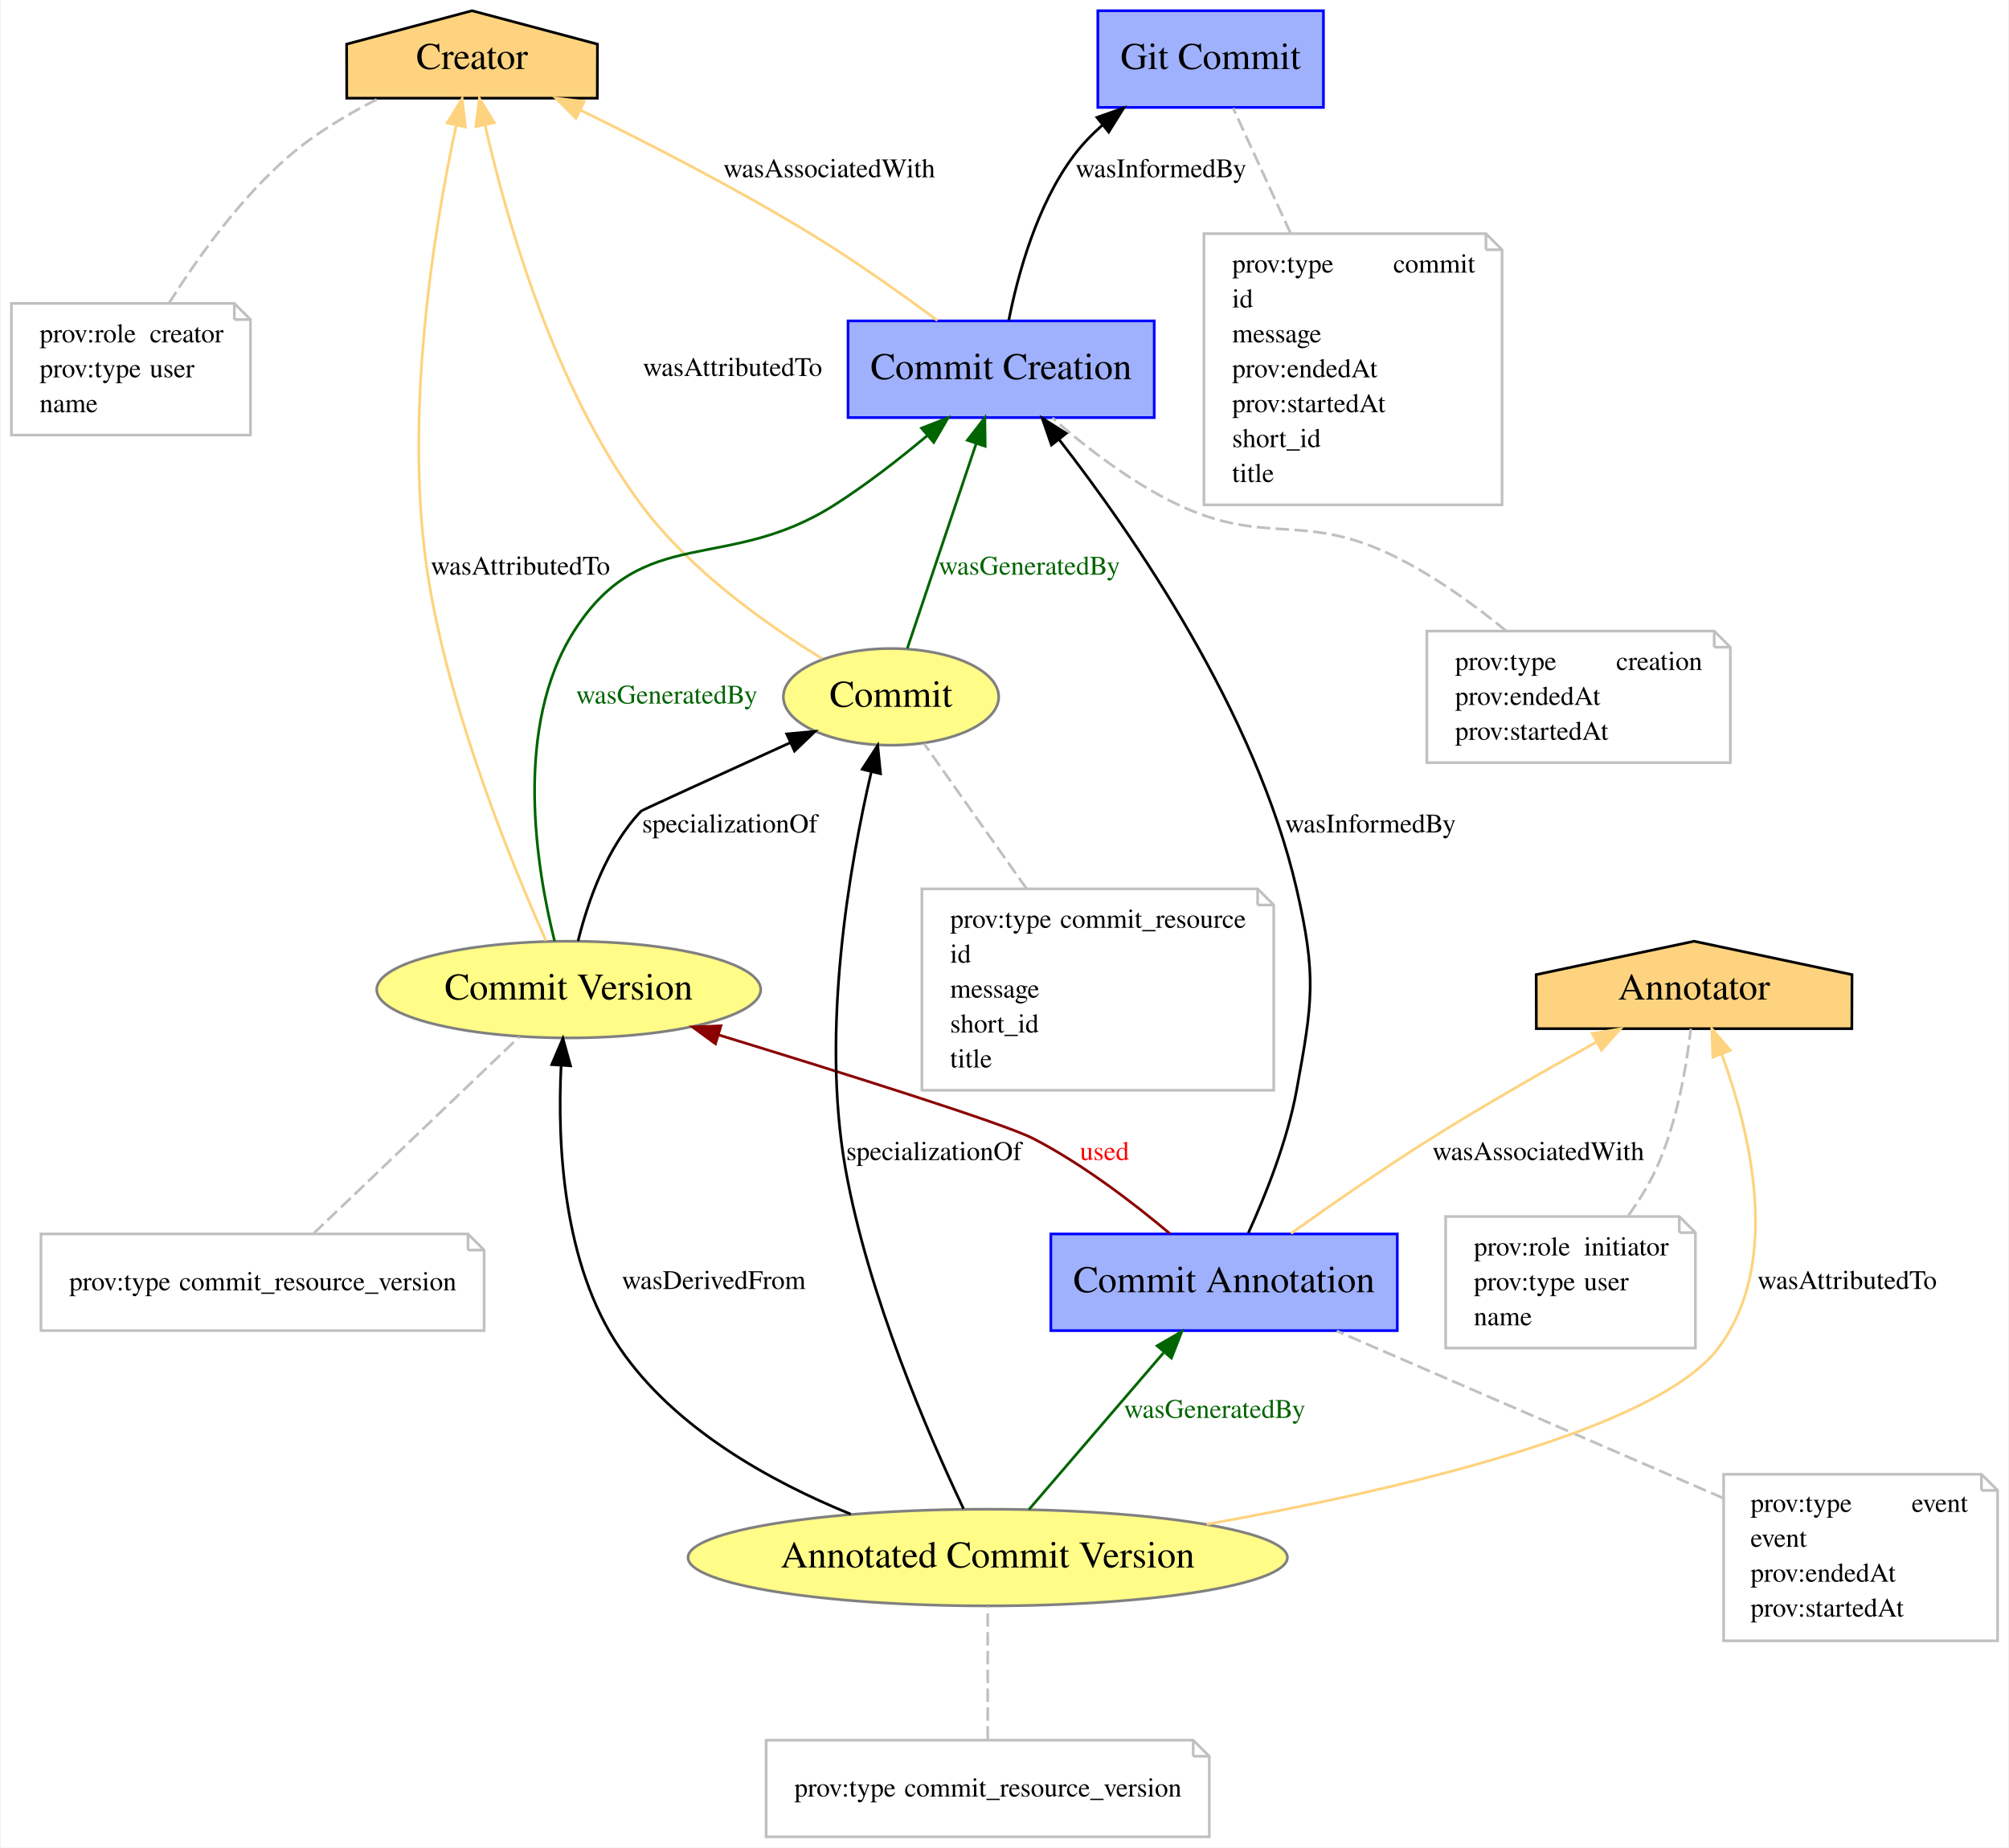
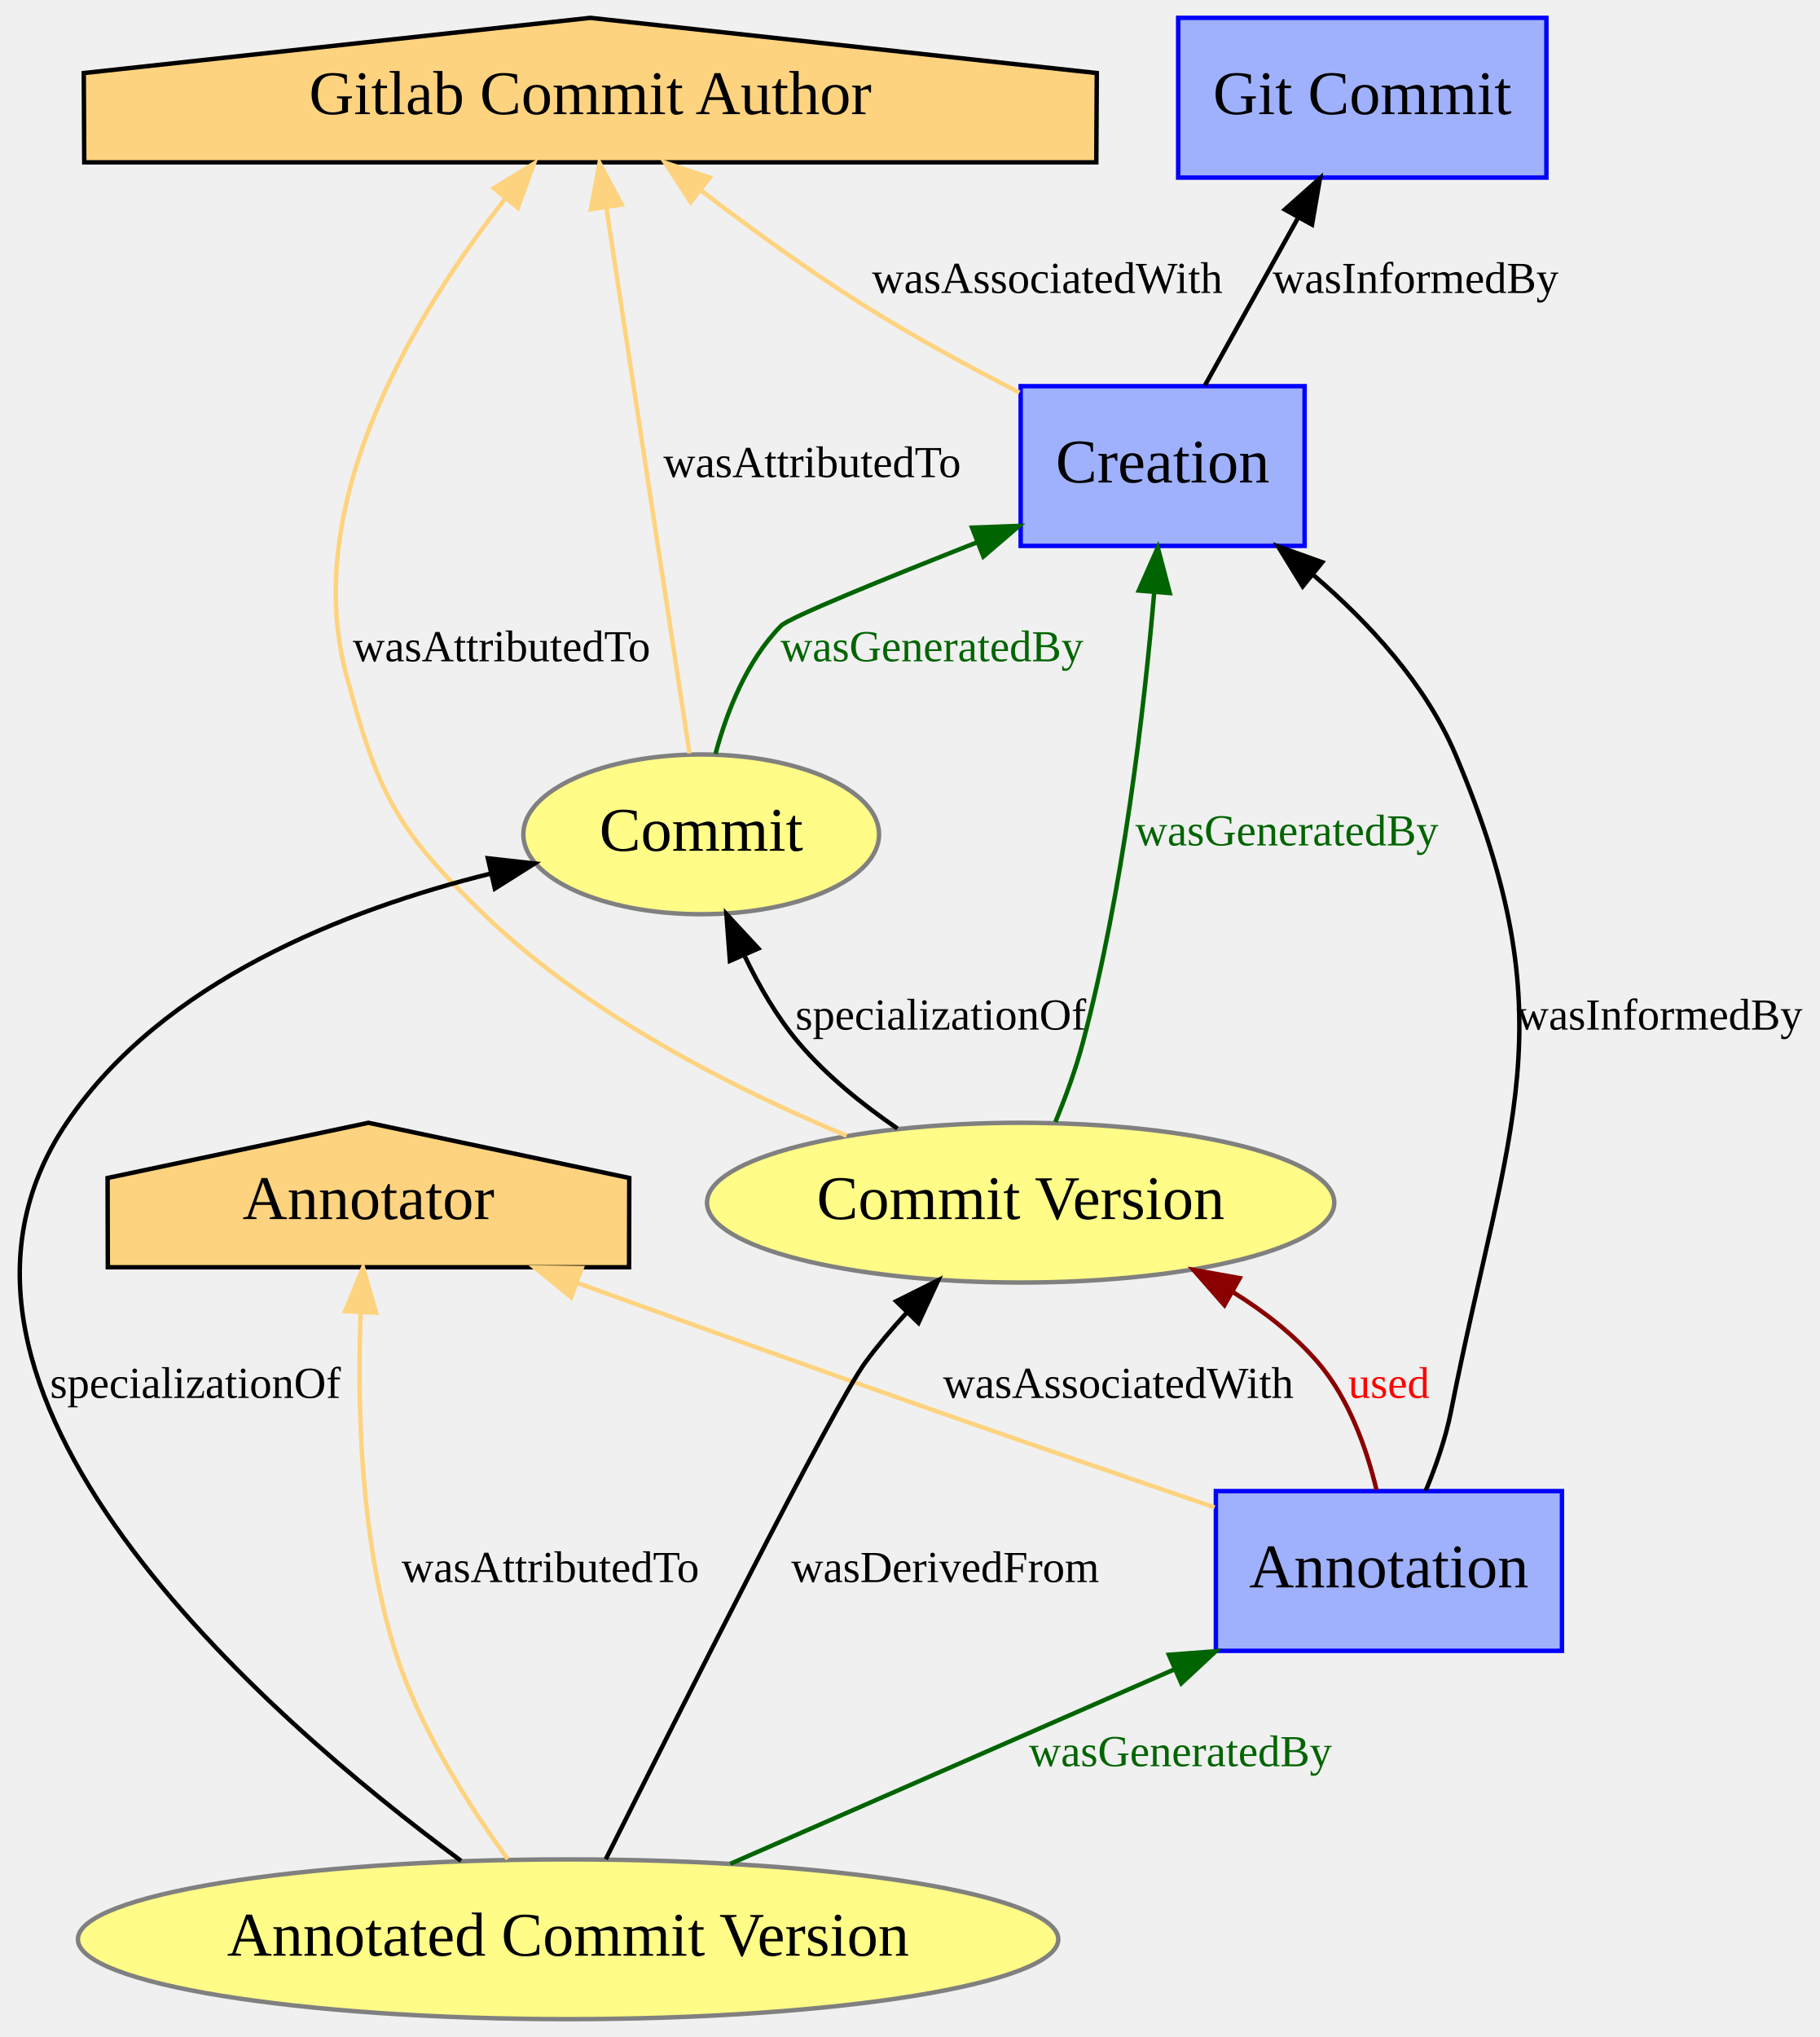
- <svg xmlns="http://www.w3.org/2000/svg" xmlns:xlink="http://www.w3.org/1999/xlink" width="748pt" height="688pt" viewBox="0.00 0.00 747.50 688.00">
-   <g id="graph0" class="graph" transform="scale(1 1) rotate(0) translate(4 684)">
-     <polygon fill="#ffffff" stroke="transparent" points="-4,4 -4,-684 743.5,-684 743.5,4 -4,4" />
+ <svg xmlns="http://www.w3.org/2000/svg" xmlns:xlink="http://www.w3.org/1999/xlink" width="410pt" height="459pt" viewBox="0.00 0.00 410.04 459.00">
+   <g id="graph0" class="graph" transform="scale(1 1) rotate(0) translate(4 455)">
    <g id="node1" class="node">
      <g id="a_node1">
-         <a xlink:href="gitlab2prov:Creator" xlink:title="Creator">
-           <polygon fill="#fed37f" stroke="#000000" points="218.191,-667.562 171.5,-680 124.808,-667.562 124.852,-647.438 218.148,-647.438 218.191,-667.562" />
-           <text text-anchor="middle" x="171.5" y="-658.3" font-family="Times,serif" font-size="14.00" fill="#000000">Creator</text>
+         <a xlink:href="gitlab2prov:Gitlab Commit Author" xlink:title="Gitlab Commit Author">
+           <polygon fill="#fed37f" stroke="black" points="243.2,-438.56 129.04,-451 14.88,-438.56 14.99,-418.44 243.09,-418.44 243.2,-438.56" />
+           <text text-anchor="middle" x="129.04" y="-429.3" font-family="Times New Roman,serif" font-size="14.00">Gitlab Commit Author</text>
        </a>
      </g>
    </g>
    <g id="node2" class="node">
-       <polygon fill="none" stroke="#c0c0c0" points="83,-571 0,-571 0,-522 89,-522 89,-565 83,-571" />
-       <polyline fill="none" stroke="#c0c0c0" points="83,-571 83,-565 " />
-       <polyline fill="none" stroke="#c0c0c0" points="89,-565 83,-565 " />
-       <g id="a_node2_0">
-         <a xlink:href="http://www.w3.org/ns/prov#role" xlink:title="&lt;TABLE&gt;">
-           <text text-anchor="start" x="10.5" y="-556.5" font-family="Times,serif" font-size="10.00" fill="#000000">prov:role</text>
+       <g id="a_node2">
+         <a xlink:href="gitlab2prov:Annotator" xlink:title="Annotator">
+           <polygon fill="#fed37f" stroke="black" points="137.83,-189.56 79.04,-202 20.25,-189.56 20.3,-169.44 137.78,-169.44 137.83,-189.56" />
+           <text text-anchor="middle" x="79.04" y="-180.3" font-family="Times New Roman,serif" font-size="14.00">Annotator</text>
        </a>
      </g>
-       <text text-anchor="start" x="51.5" y="-556.5" font-family="Times,serif" font-size="10.00" fill="#000000">creator</text>
-       <g id="a_node2_1">
-         <a xlink:href="http://www.w3.org/ns/prov#type" xlink:title="&lt;TABLE&gt;">
-           <text text-anchor="start" x="10.5" y="-543.5" font-family="Times,serif" font-size="10.00" fill="#000000">prov:type</text>
+     </g>
+     <g id="node3" class="node">
+       <g id="a_node3">
+         <a xlink:href="gitlab2prov:Creation" xlink:title="Creation">
+           <polygon fill="#9fb1fc" stroke="#0000ff" points="290.04,-368 226.04,-368 226.04,-332 290.04,-332 290.04,-368" />
+           <text text-anchor="middle" x="258.04" y="-346.3" font-family="Times New Roman,serif" font-size="14.00">Creation</text>
        </a>
      </g>
-       <text text-anchor="start" x="51.5" y="-543.5" font-family="Times,serif" font-size="10.00" fill="#000000">user</text>
-       <g id="a_node2_2">
-         <a xlink:href="gitlab2prov:name" xlink:title="&lt;TABLE&gt;">
-           <text text-anchor="start" x="10.5" y="-530.5" font-family="Times,serif" font-size="10.00" fill="#000000">name</text>
+     </g>
+     <g id="edge2" class="edge">
+       <path fill="none" stroke="#fed37f" d="M225.77,-366.56C214.56,-372.3 202.05,-379.1 191.04,-386 178.37,-393.94 164.97,-403.7 153.88,-412.18" />
+       <polygon fill="#fed37f" stroke="#fed37f" points="151.66,-409.47 145.9,-418.36 155.95,-415 151.66,-409.47" />
+       <text text-anchor="middle" x="232.04" y="-389" font-family="Times New Roman,serif" font-size="10.00">wasAssociatedWith</text>
+     </g>
+     <g id="node5" class="node">
+       <g id="a_node5">
+         <a xlink:href="gitlab2prov:Git Commit" xlink:title="Git Commit">
+           <polygon fill="#9fb1fc" stroke="#0000ff" points="344.54,-451 261.54,-451 261.54,-415 344.54,-415 344.54,-451" />
+           <text text-anchor="middle" x="303.04" y="-429.3" font-family="Times New Roman,serif" font-size="14.00">Git Commit</text>
        </a>
      </g>
    </g>
    <g id="edge1" class="edge">
-       <path fill="none" stroke="#c0c0c0" stroke-dasharray="5,2" d="M58.62,-571.019C69.312,-588.015 85.246,-610.322 103.5,-626 113.329,-634.442 125.473,-641.655 136.765,-647.359" />
+       <path fill="none" stroke="black" d="M267.58,-368.18C273.67,-379.13 281.67,-393.54 288.54,-405.89" />
+       <polygon fill="black" stroke="black" points="285.59,-407.8 293.51,-414.85 291.71,-404.41 285.59,-407.8" />
+       <text text-anchor="middle" x="315.04" y="-389" font-family="Times New Roman,serif" font-size="10.00">wasInformedBy</text>
    </g>
-     <g id="node3" class="node">
-       <g id="a_node3">
-         <a xlink:href="gitlab2prov:Annotator" xlink:title="Annotator">
-           <polygon fill="#fed37f" stroke="#000000" points="685.293,-321.062 626.5,-333.5 567.707,-321.062 567.762,-300.938 685.238,-300.938 685.293,-321.062" />
-           <text text-anchor="middle" x="626.5" y="-311.8" font-family="Times,serif" font-size="14.00" fill="#000000">Annotator</text>
+     <g id="node4" class="node">
+       <g id="a_node4">
+         <a xlink:href="gitlab2prov:Annotation" xlink:title="Annotation">
+           <polygon fill="#9fb1fc" stroke="#0000ff" points="348.04,-119 270.04,-119 270.04,-83 348.04,-83 348.04,-119" />
+           <text text-anchor="middle" x="309.04" y="-97.3" font-family="Times New Roman,serif" font-size="14.00">Annotation</text>
        </a>
      </g>
    </g>
-     <g id="node4" class="node">
-       <polygon fill="none" stroke="#c0c0c0" points="621,-231 534,-231 534,-182 627,-182 627,-225 621,-231" />
-       <polyline fill="none" stroke="#c0c0c0" points="621,-231 621,-225 " />
-       <polyline fill="none" stroke="#c0c0c0" points="627,-225 621,-225 " />
-       <g id="a_node4_3">
-         <a xlink:href="http://www.w3.org/ns/prov#role" xlink:title="&lt;TABLE&gt;">
-           <text text-anchor="start" x="544.5" y="-216.5" font-family="Times,serif" font-size="10.00" fill="#000000">prov:role</text>
-         </a>
-       </g>
-       <text text-anchor="start" x="585.5" y="-216.5" font-family="Times,serif" font-size="10.00" fill="#000000">initiator</text>
-       <g id="a_node4_4">
-         <a xlink:href="http://www.w3.org/ns/prov#type" xlink:title="&lt;TABLE&gt;">
-           <text text-anchor="start" x="544.5" y="-203.5" font-family="Times,serif" font-size="10.00" fill="#000000">prov:type</text>
-         </a>
-       </g>
-       <text text-anchor="start" x="585.5" y="-203.5" font-family="Times,serif" font-size="10.00" fill="#000000">user</text>
-       <g id="a_node4_5">
-         <a xlink:href="gitlab2prov:name" xlink:title="&lt;TABLE&gt;">
-           <text text-anchor="start" x="544.5" y="-190.5" font-family="Times,serif" font-size="10.00" fill="#000000">name</text>
-         </a>
-       </g>
-     </g>
-     <g id="edge2" class="edge">
-       <path fill="none" stroke="#c0c0c0" stroke-dasharray="5,2" d="M602.067,-231.422C606.015,-236.935 609.749,-242.946 612.5,-249 620.162,-265.864 623.692,-287.055 625.276,-300.923" />
-     </g>
-     <g id="node5" class="node">
-       <g id="a_node5">
-         <a xlink:href="gitlab2prov:Commit Creation" xlink:title="Commit Creation">
-           <polygon fill="#9fb1fc" stroke="#0000ff" points="425.5,-564.5 311.5,-564.5 311.5,-528.5 425.5,-528.5 425.5,-564.5" />
-           <text text-anchor="middle" x="368.5" y="-542.8" font-family="Times,serif" font-size="14.00" fill="#000000">Commit Creation</text>
-         </a>
-       </g>
+     <g id="edge8" class="edge">
+       <path fill="none" stroke="#fed37f" d="M269.76,-115.33C250.79,-121.81 227.71,-129.74 207.04,-137 180.21,-146.42 150.3,-157.16 126.15,-165.89" />
+       <polygon fill="#fed37f" stroke="#fed37f" points="124.73,-162.68 116.51,-169.37 127.11,-169.26 124.73,-162.68" />
+       <text text-anchor="middle" x="248.04" y="-140" font-family="Times New Roman,serif" font-size="10.00">wasAssociatedWith</text>
    </g>
    <g id="edge10" class="edge">
-       <path fill="none" stroke="#fed37f" d="M344.759,-564.669C331.23,-574.694 313.776,-587.083 297.5,-597 269.729,-613.922 237.062,-630.69 211.95,-642.956" />
-       <polygon fill="#fed37f" stroke="#fed37f" points="210.194,-639.918 202.721,-647.428 213.247,-646.217 210.194,-639.918" />
-       <text text-anchor="middle" x="304.5" y="-618" font-family="Times,serif" font-size="10.00" fill="#000000">wasAssociatedWith</text>
+       <path fill="none" stroke="black" d="M317.33,-119.06C319.65,-124.64 321.85,-130.96 323.04,-137 335.77,-201.54 349.68,-224.42 324.04,-285 317.35,-300.8 304.65,-314.61 292.16,-325.32" />
+       <polygon fill="black" stroke="black" points="289.61,-322.88 284.05,-331.9 294.02,-328.32 289.61,-322.88" />
+       <text text-anchor="middle" x="370.04" y="-223" font-family="Times New Roman,serif" font-size="10.00">wasInformedBy</text>
    </g>
-     <g id="node9" class="node">
-       <g id="a_node9">
-         <a xlink:href="gitlab2prov:Git Commit" xlink:title="Git Commit">
-           <polygon fill="#9fb1fc" stroke="#0000ff" points="488.5,-680 404.5,-680 404.5,-644 488.5,-644 488.5,-680" />
-           <text text-anchor="middle" x="446.5" y="-658.3" font-family="Times,serif" font-size="14.00" fill="#000000">Git Commit</text>
+     <g id="node7" class="node">
+       <g id="a_node7">
+         <a xlink:href="gitlab2prov:Commit Version" xlink:title="Commit Version">
+           <ellipse fill="#fffc87" stroke="#808080" cx="226.04" cy="-184" rx="70.69" ry="18" />
+           <text text-anchor="middle" x="226.04" y="-180.3" font-family="Times New Roman,serif" font-size="14.00">Commit Version</text>
        </a>
      </g>
    </g>
    <g id="edge9" class="edge">
-       <path fill="none" stroke="#000000" d="M371.344,-564.748C374.75,-581.92 381.801,-607.668 395.5,-626 398.584,-630.126 402.28,-633.962 406.256,-637.471" />
-       <polygon fill="#000000" stroke="#000000" points="404.168,-640.283 414.158,-643.811 408.548,-634.823 404.168,-640.283" />
-       <text text-anchor="middle" x="428" y="-618" font-family="Times,serif" font-size="10.00" fill="#000000">wasInformedBy</text>
+       <path fill="none" stroke="#8b0000" d="M306.24,-119.3C303.99,-128.67 300,-139.93 293.04,-148 287.73,-154.15 281.08,-159.37 274.04,-163.75" />
+       <polygon fill="#8b0000" stroke="#8b0000" points="271.97,-160.9 264.98,-168.86 275.41,-166.99 271.97,-160.9" />
+       <text text-anchor="middle" x="309.04" y="-140" font-family="Times New Roman,serif" font-size="10.00" fill="red">used</text>
    </g>
    <g id="node6" class="node">
-       <polygon fill="none" stroke="#c0c0c0" points="634,-449 527,-449 527,-400 640,-400 640,-443 634,-449" />
-       <polyline fill="none" stroke="#c0c0c0" points="634,-449 634,-443 " />
-       <polyline fill="none" stroke="#c0c0c0" points="640,-443 634,-443 " />
-       <g id="a_node6_6">
-         <a xlink:href="http://www.w3.org/ns/prov#type" xlink:title="&lt;TABLE&gt;">
-           <text text-anchor="start" x="537.5" y="-434.5" font-family="Times,serif" font-size="10.00" fill="#000000">prov:type</text>
-         </a>
-       </g>
-       <text text-anchor="start" x="597.5" y="-434.5" font-family="Times,serif" font-size="10.00" fill="#000000">creation</text>
-       <g id="a_node6_7">
-         <a xlink:href="http://www.w3.org/ns/prov#endedAt" xlink:title="&lt;TABLE&gt;">
-           <text text-anchor="start" x="537.5" y="-421.5" font-family="Times,serif" font-size="10.00" fill="#000000">prov:endedAt</text>
-         </a>
-       </g>
-       <g id="a_node6_8">
-         <a xlink:href="http://www.w3.org/ns/prov#startedAt" xlink:title="&lt;TABLE&gt;">
-           <text text-anchor="start" x="537.5" y="-408.5" font-family="Times,serif" font-size="10.00" fill="#000000">prov:startedAt</text>
+       <g id="a_node6">
+         <a xlink:href="gitlab2prov:Commit" xlink:title="Commit">
+           <ellipse fill="#fffc87" stroke="#808080" cx="154.04" cy="-267" rx="40.09" ry="18" />
+           <text text-anchor="middle" x="154.04" y="-263.3" font-family="Times New Roman,serif" font-size="14.00">Commit</text>
        </a>
      </g>
    </g>
    <g id="edge3" class="edge">
-       <path fill="none" stroke="#c0c0c0" stroke-dasharray="5,2" d="M556.585,-449.032C543.993,-459.343 528.307,-470.63 512.5,-478 480.255,-493.034 466.69,-480.847 434.5,-496 417.139,-504.173 400.002,-517.484 387.544,-528.389" />
+       <path fill="none" stroke="#fed37f" d="M151.41,-285.24C146.93,-314.65 137.8,-374.56 132.69,-408.03" />
+       <polygon fill="#fed37f" stroke="#fed37f" points="129.18,-407.87 131.13,-418.28 136.1,-408.92 129.18,-407.87" />
+       <text text-anchor="middle" x="179.04" y="-347.5" font-family="Times New Roman,serif" font-size="10.00">wasAttributedTo</text>
    </g>
-     <g id="node7" class="node">
-       <g id="a_node7">
-         <a xlink:href="gitlab2prov:Commit Annotation" xlink:title="Commit Annotation">
-           <polygon fill="#9fb1fc" stroke="#0000ff" points="516,-224.5 387,-224.5 387,-188.5 516,-188.5 516,-224.5" />
-           <text text-anchor="middle" x="451.5" y="-202.8" font-family="Times,serif" font-size="14.00" fill="#000000">Commit Annotation</text>
+     <g id="edge5" class="edge">
+       <path fill="none" stroke="darkgreen" d="M157.26,-285.14C159.83,-294.69 164.33,-306.19 172.04,-314 173.84,-315.83 195.18,-324.51 216.14,-332.78" />
+       <polygon fill="darkgreen" stroke="darkgreen" points="215.09,-336.12 225.68,-336.51 217.64,-329.61 215.09,-336.12" />
+       <text text-anchor="middle" x="206.04" y="-306" font-family="Times New Roman,serif" font-size="10.00" fill="darkgreen">wasGeneratedBy</text>
+     </g>
+     <g id="edge4" class="edge">
+       <path fill="none" stroke="#fed37f" d="M186.81,-199.08C161.22,-209.76 128.37,-226.46 105.04,-249 85.14,-268.23 81.17,-276.26 74.04,-303 63.56,-342.31 90.2,-385.27 109.96,-410.36" />
+       <polygon fill="#fed37f" stroke="#fed37f" points="107.29,-412.63 116.34,-418.15 112.71,-408.2 107.29,-412.63" />
+       <text text-anchor="middle" x="109.04" y="-306" font-family="Times New Roman,serif" font-size="10.00">wasAttributedTo</text>
+     </g>
+     <g id="edge6" class="edge">
+       <path fill="none" stroke="darkgreen" d="M233.87,-202.17C236.15,-207.76 238.46,-214.05 240.04,-220 249.17,-254.38 253.88,-295.23 256.15,-321.6" />
+       <polygon fill="darkgreen" stroke="darkgreen" points="252.66,-321.94 256.95,-331.63 259.64,-321.38 252.66,-321.94" />
+       <text text-anchor="middle" x="286.04" y="-264.5" font-family="Times New Roman,serif" font-size="10.00" fill="darkgreen">wasGeneratedBy</text>
+     </g>
+     <g id="edge12" class="edge">
+       <path fill="none" stroke="black" d="M198.27,-200.71C190.39,-206.1 182.27,-212.64 176.04,-220 171.19,-225.72 167.15,-232.68 163.9,-239.45" />
+       <polygon fill="black" stroke="black" points="160.51,-238.48 159.72,-249.04 166.92,-241.28 160.51,-238.48" />
+       <text text-anchor="middle" x="208.04" y="-223" font-family="Times New Roman,serif" font-size="10.00">specializationOf</text>
+     </g>
+     <g id="node8" class="node">
+       <g id="a_node8">
+         <a xlink:href="gitlab2prov:Annotated Commit Version" xlink:title="Annotated Commit Version">
+           <ellipse fill="#fffc87" stroke="#808080" cx="124.04" cy="-18" rx="110.48" ry="18" />
+           <text text-anchor="middle" x="124.04" y="-14.3" font-family="Times New Roman,serif" font-size="14.00">Annotated Commit Version</text>
        </a>
      </g>
    </g>
-     <g id="edge16" class="edge">
-       <path fill="none" stroke="#fed37f" d="M476.423,-224.685C491.31,-235.326 510.723,-248.823 528.5,-260 548.558,-272.611 571.583,-285.717 590.274,-296.025" />
-       <polygon fill="#fed37f" stroke="#fed37f" points="588.618,-299.109 599.069,-300.846 591.982,-292.971 588.618,-299.109" />
-       <text text-anchor="middle" x="568.5" y="-252" font-family="Times,serif" font-size="10.00" fill="#000000">wasAssociatedWith</text>
-     </g>
-     <g id="edge18" class="edge">
-       <path fill="none" stroke="#000000" d="M460.512,-224.788C466.955,-238.93 475.069,-259.204 478.5,-278 484.485,-310.792 486.002,-320.522 478.5,-353 463.283,-418.879 417.48,-485.098 390.01,-520.416" />
-       <polygon fill="#000000" stroke="#000000" points="387.236,-518.282 383.782,-528.298 392.728,-522.622 387.236,-518.282" />
-       <text text-anchor="middle" x="506" y="-374" font-family="Times,serif" font-size="10.00" fill="#000000">wasInformedBy</text>
-     </g>
-     <g id="node13" class="node">
-       <g id="a_node13">
-         <a xlink:href="gitlab2prov:Commit Version" xlink:title="Commit Version">
-           <ellipse fill="#fffc87" stroke="#808080" cx="207.5" cy="-315.5" rx="71.487" ry="18" />
-           <text text-anchor="middle" x="207.5" y="-311.8" font-family="Times,serif" font-size="14.00" fill="#000000">Commit Version</text>
-         </a>
-       </g>
-     </g>
-     <g id="edge17" class="edge">
-       <path fill="none" stroke="#8b0000" d="M431.308,-224.633C417.733,-236.06 399,-250.414 380.5,-260 369.748,-265.572 309.635,-284.432 263.256,-298.632" />
-       <polygon fill="#8b0000" stroke="#8b0000" points="262.131,-295.316 253.59,-301.585 264.176,-302.011 262.131,-295.316" />
-       <text text-anchor="middle" x="407" y="-252" font-family="Times,serif" font-size="10.00" fill="#ff0000">used</text>
-     </g>
-     <g id="node8" class="node">
-       <polygon fill="none" stroke="#c0c0c0" points="733.5,-135 637.5,-135 637.5,-73 739.5,-73 739.5,-129 733.5,-135" />
-       <polyline fill="none" stroke="#c0c0c0" points="733.5,-135 733.5,-129 " />
-       <polyline fill="none" stroke="#c0c0c0" points="739.5,-129 733.5,-129 " />
-       <g id="a_node8_9">
-         <a xlink:href="http://www.w3.org/ns/prov#type" xlink:title="&lt;TABLE&gt;">
-           <text text-anchor="start" x="647.5" y="-121" font-family="Times,serif" font-size="10.00" fill="#000000">prov:type</text>
-         </a>
-       </g>
-       <text text-anchor="start" x="707.5" y="-121" font-family="Times,serif" font-size="10.00" fill="#000000">event</text>
-       <g id="a_node8_10">
-         <a xlink:href="gitlab2prov:event" xlink:title="&lt;TABLE&gt;">
-           <text text-anchor="start" x="647.5" y="-108" font-family="Times,serif" font-size="10.00" fill="#000000">event</text>
-         </a>
-       </g>
-       <g id="a_node8_11">
-         <a xlink:href="http://www.w3.org/ns/prov#endedAt" xlink:title="&lt;TABLE&gt;">
-           <text text-anchor="start" x="647.5" y="-95" font-family="Times,serif" font-size="10.00" fill="#000000">prov:endedAt</text>
-         </a>
-       </g>
-       <g id="a_node8_12">
-         <a xlink:href="http://www.w3.org/ns/prov#startedAt" xlink:title="&lt;TABLE&gt;">
-           <text text-anchor="start" x="647.5" y="-82" font-family="Times,serif" font-size="10.00" fill="#000000">prov:startedAt</text>
-         </a>
-       </g>
-     </g>
-     <g id="edge4" class="edge">
-       <path fill="none" stroke="#c0c0c0" stroke-dasharray="5,2" d="M637.366,-126.115C594.366,-144.712 533.644,-170.974 493.455,-188.355" />
-     </g>
-     <g id="node10" class="node">
-       <polygon fill="none" stroke="#c0c0c0" points="549,-597 444,-597 444,-496 555,-496 555,-591 549,-597" />
-       <polyline fill="none" stroke="#c0c0c0" points="549,-597 549,-591 " />
-       <polyline fill="none" stroke="#c0c0c0" points="555,-591 549,-591 " />
-       <g id="a_node10_13">
-         <a xlink:href="http://www.w3.org/ns/prov#type" xlink:title="&lt;TABLE&gt;">
-           <text text-anchor="start" x="454.5" y="-582.5" font-family="Times,serif" font-size="10.00" fill="#000000">prov:type</text>
-         </a>
-       </g>
-       <text text-anchor="start" x="514.5" y="-582.5" font-family="Times,serif" font-size="10.00" fill="#000000">commit</text>
-       <g id="a_node10_14">
-         <a xlink:href="gitlab2prov:id" xlink:title="&lt;TABLE&gt;">
-           <text text-anchor="start" x="454.5" y="-569.5" font-family="Times,serif" font-size="10.00" fill="#000000">id</text>
-         </a>
-       </g>
-       <g id="a_node10_15">
-         <a xlink:href="gitlab2prov:message" xlink:title="&lt;TABLE&gt;">
-           <text text-anchor="start" x="454.5" y="-556.5" font-family="Times,serif" font-size="10.00" fill="#000000">message</text>
-         </a>
-       </g>
-       <g id="a_node10_16">
-         <a xlink:href="http://www.w3.org/ns/prov#endedAt" xlink:title="&lt;TABLE&gt;">
-           <text text-anchor="start" x="454.5" y="-543.5" font-family="Times,serif" font-size="10.00" fill="#000000">prov:endedAt</text>
-         </a>
-       </g>
-       <g id="a_node10_17">
-         <a xlink:href="http://www.w3.org/ns/prov#startedAt" xlink:title="&lt;TABLE&gt;">
-           <text text-anchor="start" x="454.5" y="-530.5" font-family="Times,serif" font-size="10.00" fill="#000000">prov:startedAt</text>
-         </a>
-       </g>
-       <g id="a_node10_18">
-         <a xlink:href="gitlab2prov:short_id" xlink:title="&lt;TABLE&gt;">
-           <text text-anchor="start" x="454.5" y="-517.5" font-family="Times,serif" font-size="10.00" fill="#000000">short_id</text>
-         </a>
-       </g>
-       <g id="a_node10_19">
-         <a xlink:href="gitlab2prov:title" xlink:title="&lt;TABLE&gt;">
-           <text text-anchor="start" x="454.5" y="-504.5" font-family="Times,serif" font-size="10.00" fill="#000000">title</text>
-         </a>
-       </g>
-     </g>
-     <g id="edge5" class="edge">
-       <path fill="none" stroke="#c0c0c0" stroke-dasharray="5,2" d="M476.253,-597.16C468.633,-613.768 460.647,-631.17 454.87,-643.759" />
-     </g>
-     <g id="node11" class="node">
-       <g id="a_node11">
-         <a xlink:href="gitlab2prov:Commit" xlink:title="Commit">
-           <ellipse fill="#fffc87" stroke="#808080" cx="327.5" cy="-424.5" rx="40.094" ry="18" />
-           <text text-anchor="middle" x="327.5" y="-420.8" font-family="Times,serif" font-size="14.00" fill="#000000">Commit</text>
-         </a>
-       </g>
+     <g id="edge7" class="edge">
+       <path fill="none" stroke="#fed37f" d="M110.44,-36.07C101.48,-48.36 90.45,-65.74 85.04,-83 77.15,-108.18 76.51,-138.64 77.29,-159.28" />
+       <polygon fill="#fed37f" stroke="#fed37f" points="73.8,-159.56 77.82,-169.36 80.79,-159.2 73.8,-159.56" />
+       <text text-anchor="middle" x="120.04" y="-98.5" font-family="Times New Roman,serif" font-size="10.00">wasAttributedTo</text>
    </g>
    <g id="edge11" class="edge">
-       <path fill="none" stroke="#fed37f" d="M301.826,-438.766C281.134,-451.418 252.599,-471.643 234.5,-496 201.819,-539.982 184.148,-602.923 176.399,-637.287" />
-       <polygon fill="#fed37f" stroke="#fed37f" points="172.909,-636.867 174.225,-647.38 179.752,-638.341 172.909,-636.867" />
-       <text text-anchor="middle" x="268.5" y="-544" font-family="Times,serif" font-size="10.00" fill="#000000">wasAttributedTo</text>
+       <path fill="none" stroke="darkgreen" d="M160.59,-35C189.22,-47.54 229.3,-65.09 260.6,-78.79" />
+       <polygon fill="darkgreen" stroke="darkgreen" points="259.45,-82.11 270.01,-82.91 262.25,-75.69 259.45,-82.11" />
+       <text text-anchor="middle" x="262.04" y="-57" font-family="Times New Roman,serif" font-size="10.00" fill="darkgreen">wasGeneratedBy</text>
    </g>
    <g id="edge13" class="edge">
-       <path fill="none" stroke="#006400" d="M333.55,-442.502C340.302,-462.594 351.31,-495.351 359.168,-518.732" />
-       <polygon fill="#006400" stroke="#006400" points="355.922,-520.061 362.425,-528.425 362.558,-517.831 355.922,-520.061" />
-       <text text-anchor="middle" x="379" y="-470" font-family="Times,serif" font-size="10.00" fill="#006400">wasGeneratedBy</text>
-     </g>
-     <g id="node12" class="node">
-       <polygon fill="none" stroke="#c0c0c0" points="464,-353 339,-353 339,-278 470,-278 470,-347 464,-353" />
-       <polyline fill="none" stroke="#c0c0c0" points="464,-353 464,-347 " />
-       <polyline fill="none" stroke="#c0c0c0" points="470,-347 464,-347 " />
-       <g id="a_node12_20">
-         <a xlink:href="http://www.w3.org/ns/prov#type" xlink:title="&lt;TABLE&gt;">
-           <text text-anchor="start" x="349.5" y="-338.5" font-family="Times,serif" font-size="10.00" fill="#000000">prov:type</text>
-         </a>
-       </g>
-       <text text-anchor="start" x="390.5" y="-338.5" font-family="Times,serif" font-size="10.00" fill="#000000">commit_resource</text>
-       <g id="a_node12_21">
-         <a xlink:href="gitlab2prov:id" xlink:title="&lt;TABLE&gt;">
-           <text text-anchor="start" x="349.5" y="-325.5" font-family="Times,serif" font-size="10.00" fill="#000000">id</text>
-         </a>
-       </g>
-       <g id="a_node12_22">
-         <a xlink:href="gitlab2prov:message" xlink:title="&lt;TABLE&gt;">
-           <text text-anchor="start" x="349.5" y="-312.5" font-family="Times,serif" font-size="10.00" fill="#000000">message</text>
-         </a>
-       </g>
-       <g id="a_node12_23">
-         <a xlink:href="gitlab2prov:short_id" xlink:title="&lt;TABLE&gt;">
-           <text text-anchor="start" x="349.5" y="-299.5" font-family="Times,serif" font-size="10.00" fill="#000000">short_id</text>
-         </a>
-       </g>
-       <g id="a_node12_24">
-         <a xlink:href="gitlab2prov:title" xlink:title="&lt;TABLE&gt;">
-           <text text-anchor="start" x="349.5" y="-286.5" font-family="Times,serif" font-size="10.00" fill="#000000">title</text>
-         </a>
-       </g>
-     </g>
-     <g id="edge6" class="edge">
-       <path fill="none" stroke="#c0c0c0" stroke-dasharray="5,2" d="M378.001,-353.012C365.037,-371.363 350.056,-392.57 339.798,-407.091" />
-     </g>
-     <g id="edge12" class="edge">
-       <path fill="none" stroke="#fed37f" d="M199.065,-333.644C186.598,-361.566 163.829,-417.079 155.5,-467 145.375,-527.684 157.586,-600.109 165.596,-637.286" />
-       <polygon fill="#fed37f" stroke="#fed37f" points="162.219,-638.226 167.819,-647.22 169.05,-636.696 162.219,-638.226" />
-       <text text-anchor="middle" x="189.5" y="-470" font-family="Times,serif" font-size="10.00" fill="#000000">wasAttributedTo</text>
+       <path fill="none" stroke="black" d="M99.9,-35.69C55.87,-68.2 -29.37,-142.1 11.04,-202 32.55,-233.88 73.91,-250.06 106.64,-258.17" />
+       <polygon fill="black" stroke="black" points="105.96,-261.6 116.49,-260.43 107.53,-254.78 105.96,-261.6" />
+       <text text-anchor="middle" x="40.04" y="-140" font-family="Times New Roman,serif" font-size="10.00">specializationOf</text>
    </g>
    <g id="edge14" class="edge">
-       <path fill="none" stroke="#006400" d="M202.222,-333.597C195.384,-360.956 186.831,-413.421 209.5,-449 235.242,-489.401 266.101,-470.255 306.5,-496 318.325,-503.535 330.469,-512.985 340.841,-521.666" />
-       <polygon fill="#006400" stroke="#006400" points="338.862,-524.579 348.739,-528.412 343.409,-519.256 338.862,-524.579" />
-       <text text-anchor="middle" x="244" y="-422" font-family="Times,serif" font-size="10.00" fill="#006400">wasGeneratedBy</text>
-     </g>
-     <g id="edge20" class="edge">
-       <path fill="none" stroke="#000000" d="M210.976,-333.614C214.617,-348.265 221.657,-368.593 234.5,-382 234.777,-382.289 264.283,-395.752 289.982,-407.448" />
-       <polygon fill="#000000" stroke="#000000" points="288.666,-410.694 299.217,-411.649 291.564,-404.322 288.666,-410.694" />
-       <text text-anchor="middle" x="267.5" y="-374" font-family="Times,serif" font-size="10.00" fill="#000000">specializationOf</text>
-     </g>
-     <g id="node14" class="node">
-       <polygon fill="none" stroke="#c0c0c0" points="170,-224.5 11,-224.5 11,-188.5 176,-188.5 176,-218.5 170,-224.5" />
-       <polyline fill="none" stroke="#c0c0c0" points="170,-224.5 170,-218.5 " />
-       <polyline fill="none" stroke="#c0c0c0" points="176,-218.5 170,-218.5 " />
-       <g id="a_node14_25">
-         <a xlink:href="http://www.w3.org/ns/prov#type" xlink:title="&lt;TABLE&gt;">
-           <text text-anchor="start" x="21.5" y="-203.5" font-family="Times,serif" font-size="10.00" fill="#000000">prov:type</text>
-         </a>
-       </g>
-       <text text-anchor="start" x="62.5" y="-203.5" font-family="Times,serif" font-size="10.00" fill="#000000">commit_resource_version</text>
-     </g>
-     <g id="edge7" class="edge">
-       <path fill="none" stroke="#c0c0c0" stroke-dasharray="5,2" d="M112.581,-224.744C133.878,-245.107 168.101,-277.829 189.113,-297.919" />
-     </g>
-     <g id="node15" class="node">
-       <g id="a_node15">
-         <a xlink:href="gitlab2prov:Annotated Commit Version" xlink:title="Annotated Commit Version">
-           <ellipse fill="#fffc87" stroke="#808080" cx="363.5" cy="-104" rx="111.581" ry="18" />
-           <text text-anchor="middle" x="363.5" y="-100.3" font-family="Times,serif" font-size="14.00" fill="#000000">Annotated Commit Version</text>
-         </a>
-       </g>
-     </g>
-     <g id="edge15" class="edge">
-       <path fill="none" stroke="#fed37f" d="M445.031,-116.399C516.481,-129.128 612.44,-151.398 635.5,-182 659.385,-213.697 647.379,-262.55 636.751,-291.539" />
-       <polygon fill="#fed37f" stroke="#fed37f" points="633.472,-290.315 633.11,-300.904 639.996,-292.852 633.472,-290.315" />
-       <text text-anchor="middle" x="683.5" y="-204" font-family="Times,serif" font-size="10.00" fill="#000000">wasAttributedTo</text>
-     </g>
-     <g id="edge19" class="edge">
-       <path fill="none" stroke="#006400" d="M378.828,-121.854C392.664,-137.97 413.2,-161.889 428.915,-180.193" />
-       <polygon fill="#006400" stroke="#006400" points="426.585,-182.853 435.755,-188.16 431.896,-178.293 426.585,-182.853" />
-       <text text-anchor="middle" x="448" y="-156" font-family="Times,serif" font-size="10.00" fill="#006400">wasGeneratedBy</text>
-     </g>
-     <g id="edge21" class="edge">
-       <path fill="none" stroke="#000000" d="M354.484,-122.19C341.696,-149.108 318.91,-201.494 310.5,-249 301.36,-300.629 312.061,-361.734 320.144,-396.523" />
-       <polygon fill="#000000" stroke="#000000" points="316.789,-397.54 322.544,-406.435 323.592,-395.893 316.789,-397.54" />
-       <text text-anchor="middle" x="343.5" y="-252" font-family="Times,serif" font-size="10.00" fill="#000000">specializationOf</text>
-     </g>
-     <g id="edge22" class="edge">
-       <path fill="none" stroke="#000000" d="M312.511,-120.147C282.608,-132.323 246.819,-152.127 226.5,-182 205.252,-213.239 203.243,-258.146 204.66,-287.073" />
-       <polygon fill="#000000" stroke="#000000" points="201.185,-287.569 205.338,-297.315 208.17,-287.106 201.185,-287.569" />
-       <text text-anchor="middle" x="261.5" y="-204" font-family="Times,serif" font-size="10.00" fill="#000000">wasDerivedFrom</text>
-     </g>
-     <g id="node16" class="node">
-       <polygon fill="none" stroke="#c0c0c0" points="440,-36 281,-36 281,0 446,0 446,-30 440,-36" />
-       <polyline fill="none" stroke="#c0c0c0" points="440,-36 440,-30 " />
-       <polyline fill="none" stroke="#c0c0c0" points="446,-30 440,-30 " />
-       <g id="a_node16_26">
-         <a xlink:href="http://www.w3.org/ns/prov#type" xlink:title="&lt;TABLE&gt;">
-           <text text-anchor="start" x="291.5" y="-15" font-family="Times,serif" font-size="10.00" fill="#000000">prov:type</text>
-         </a>
-       </g>
-       <text text-anchor="start" x="332.5" y="-15" font-family="Times,serif" font-size="10.00" fill="#000000">commit_resource_version</text>
-     </g>
-     <g id="edge8" class="edge">
-       <path fill="none" stroke="#c0c0c0" stroke-dasharray="5,2" d="M363.5,-36.238C363.5,-50.833 363.5,-71.2 363.5,-85.788" />
+       <path fill="none" stroke="black" d="M132.53,-36.04C148.88,-68.78 183.79,-138.1 191.04,-148 193.8,-151.77 196.96,-155.51 200.24,-159.07" />
+       <polygon fill="black" stroke="black" points="197.99,-161.78 207.47,-166.52 203.01,-156.91 197.99,-161.78" />
+       <text text-anchor="middle" x="209.04" y="-98.5" font-family="Times New Roman,serif" font-size="10.00">wasDerivedFrom</text>
    </g>
  </g>
</svg>
